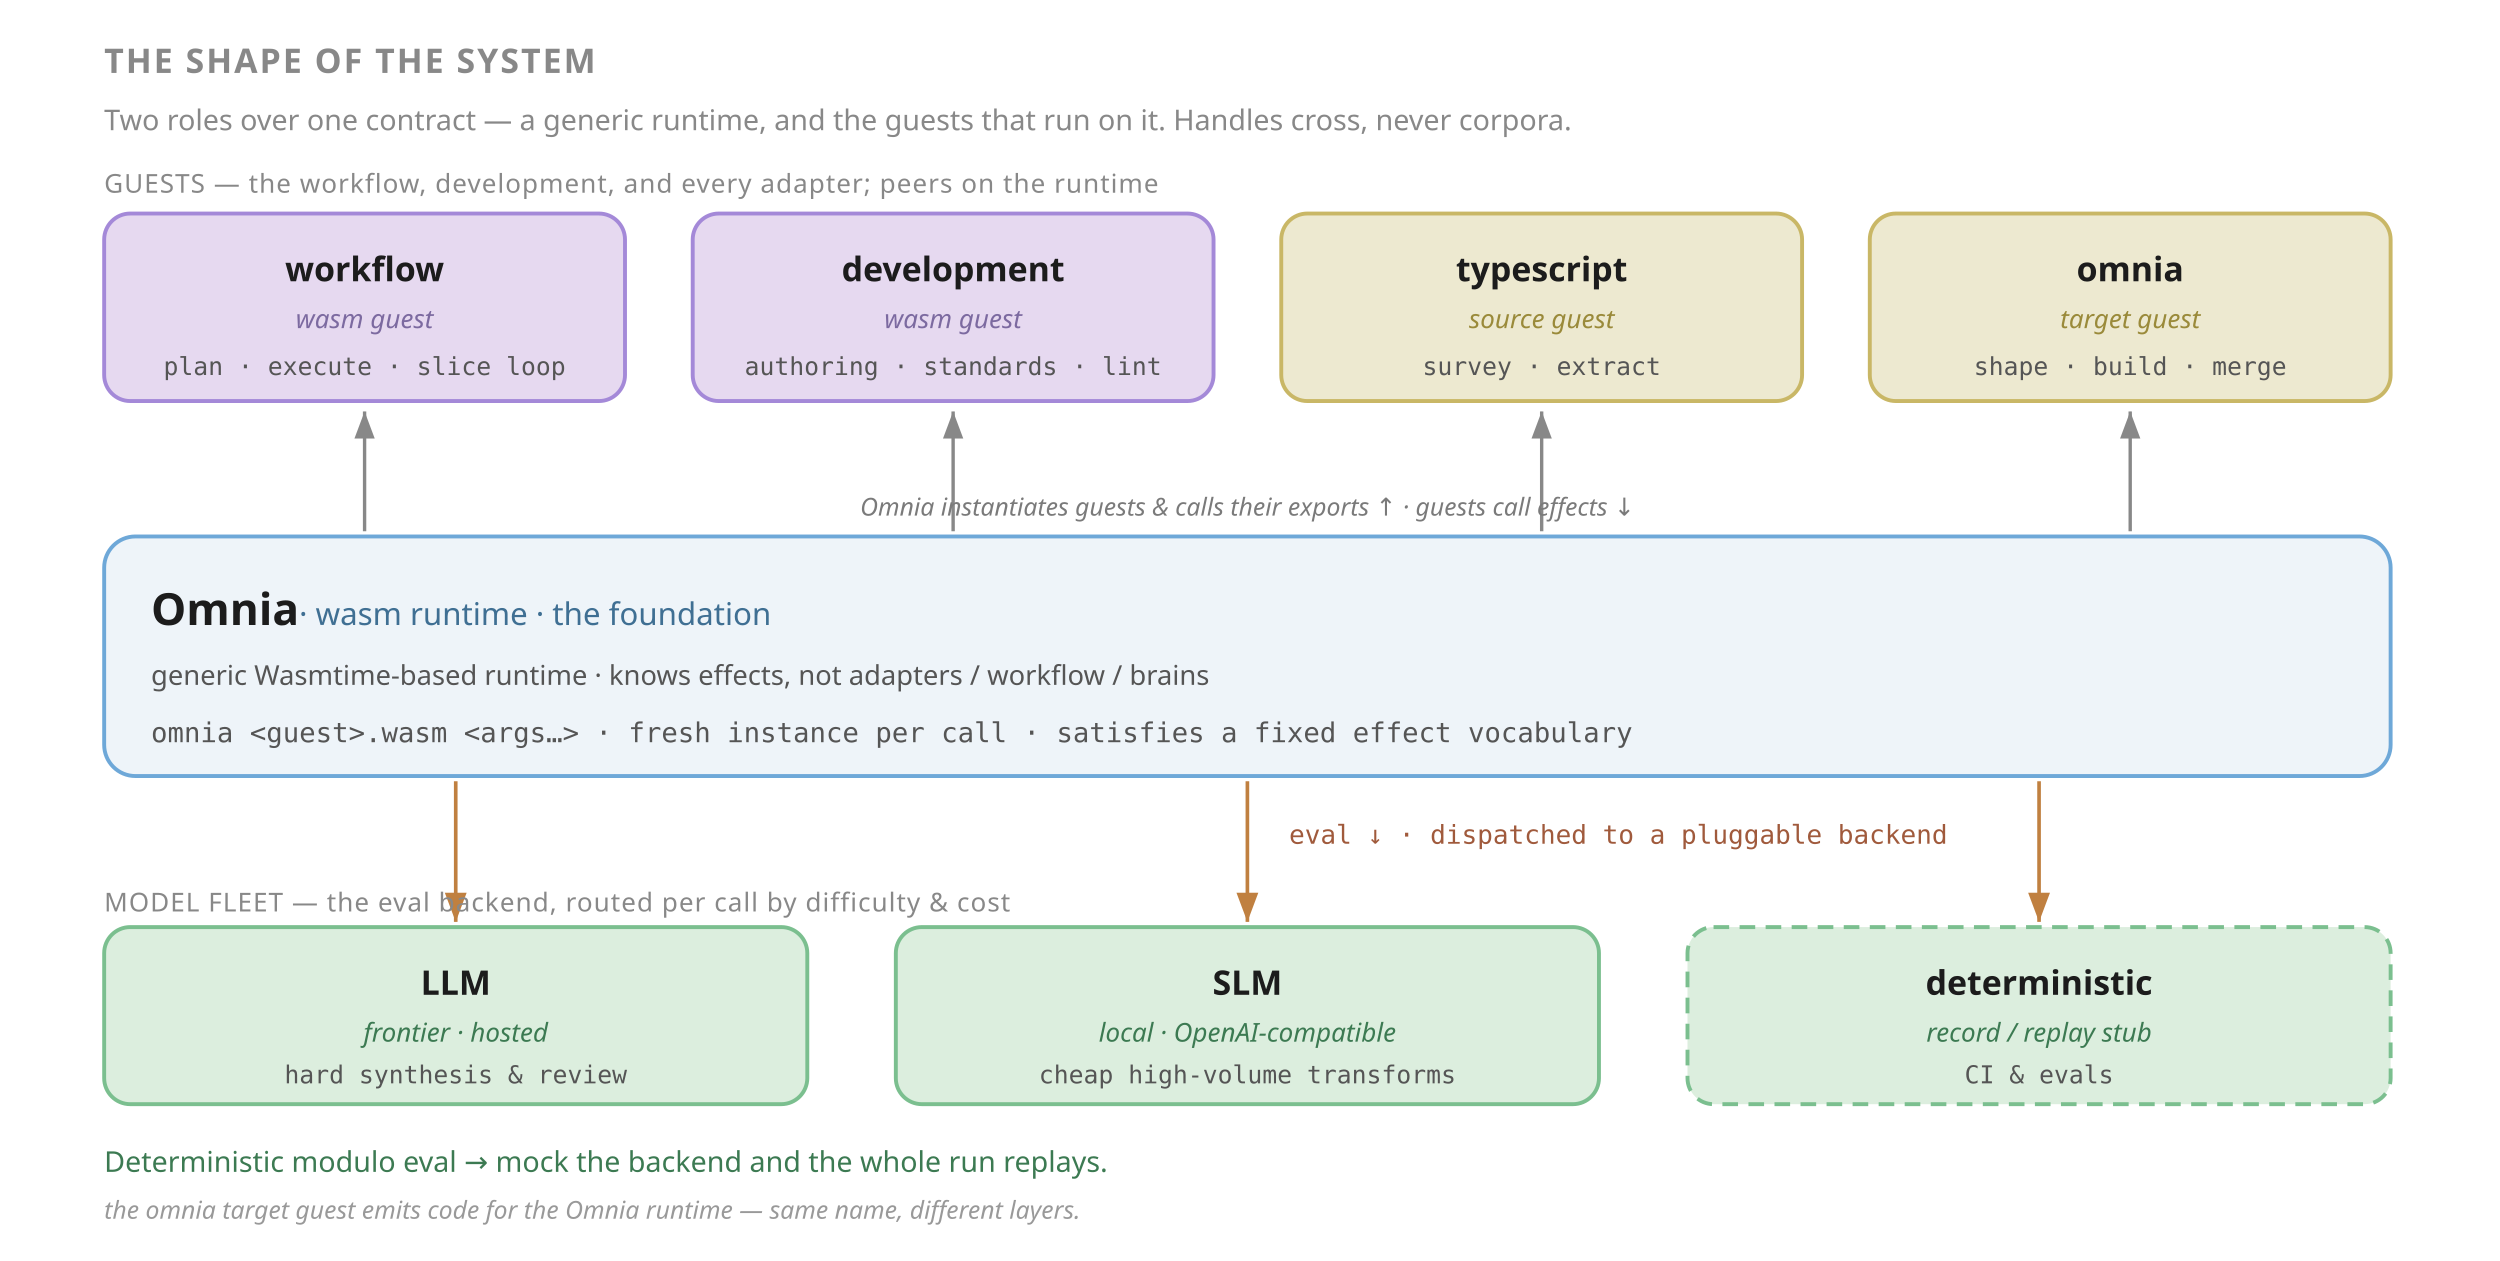
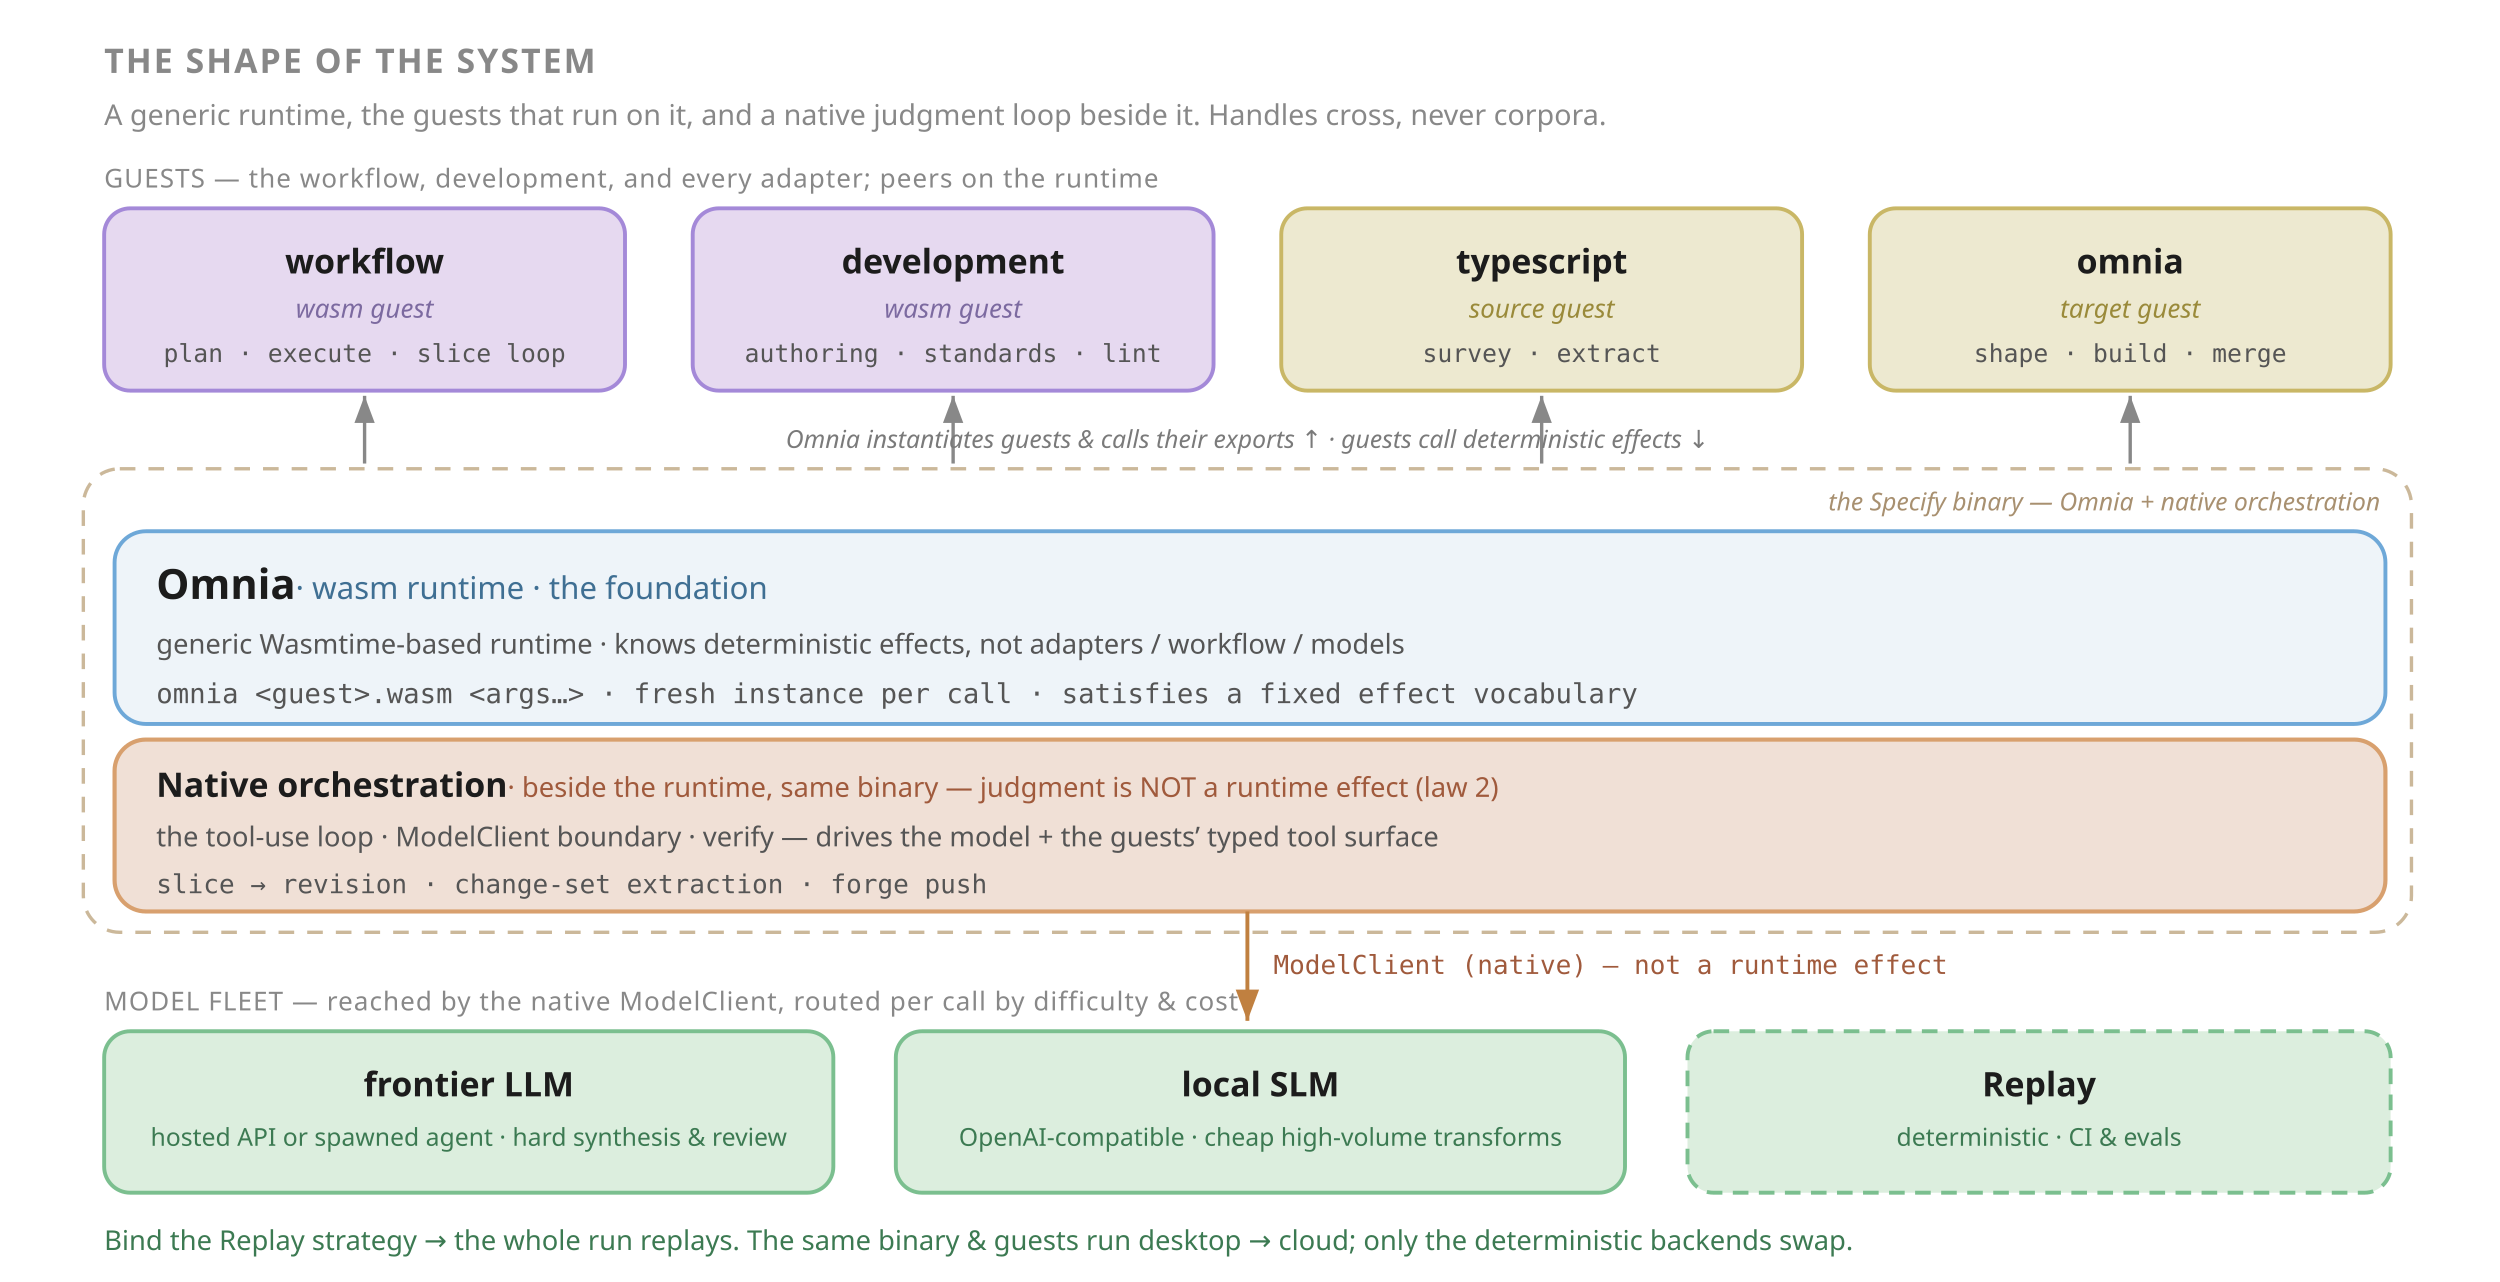
- <svg xmlns="http://www.w3.org/2000/svg" viewBox="0 0 960 484" role="img" aria-label="The shape of the system: workflow, development, and adapter guests run on Omnia, a generic wasm runtime invoked as omnia guest.wasm with forwarded arguments; Omnia instantiates a fresh guest per call, satisfies a fixed effect vocabulary, and dispatches the eval effect down to a pluggable model fleet of a frontier LLM, a local SLM, or a deterministic replay stub">
+ <svg xmlns="http://www.w3.org/2000/svg" viewBox="0 0 960 492" role="img" aria-label="The shape of the system: the workflow, development, and adapter guests are peers on Omnia, a generic wasm runtime invoked as omnia guest.wasm with forwarded arguments; Omnia instantiates a fresh guest per call and satisfies a fixed vocabulary of deterministic effects, knowing nothing of adapters, workflow, or models. Judgment is native and beside the runtime in the same binary: a native orchestration layer runs the tool-use loop behind a ModelClient boundary, runs verify, and owns slice-to-revision resolution, change-set extraction, and forge push; it drives the model and the guests' typed tool surface. It reaches the model fleet — a frontier LLM, a local SLM, or a deterministic replay strategy — through the ModelClient, not through a runtime effect, so the model id never reaches Omnia (law 2)">
  <defs>
    <marker id="ss-arr" markerWidth="10" markerHeight="10" refX="8" refY="3" orient="auto">
      <path d="M0,0 L0,6 L8,3 z" fill="#888" />
    </marker>
    <marker id="ss-arrO" markerWidth="10" markerHeight="10" refX="8" refY="3" orient="auto">
      <path d="M0,0 L0,6 L8,3 z" fill="#c08040" />
    </marker>
  </defs>
  <text x="40" y="28" font-family="ui-sans-serif, system-ui, sans-serif" font-size="13" font-weight="700" fill="#888" letter-spacing="0.06em">THE SHAPE OF THE SYSTEM</text>
-   <text x="40" y="50" font-family="ui-sans-serif, system-ui, sans-serif" font-size="11" fill="#888">Two roles over one contract — a generic runtime, and the guests that run on it. Handles cross, never corpora.</text>
-   <text x="40" y="74" font-family="ui-sans-serif, system-ui, sans-serif" font-size="10" fill="#888" letter-spacing="0.04em">GUESTS — the workflow, development, and every adapter; peers on the runtime</text>
-   <rect x="40" y="82" width="200" height="72" rx="10" fill="#e6d9f0" stroke="#a489d8" stroke-width="1.5" />
-   <text x="140" y="108" text-anchor="middle" font-family="ui-sans-serif, system-ui, sans-serif" font-size="13" font-weight="600" fill="#1c1c1c">workflow</text>
-   <text x="140" y="126" text-anchor="middle" font-family="ui-sans-serif, system-ui, sans-serif" font-size="10" font-style="italic" fill="#7c6aa0">wasm guest</text>
-   <text x="140" y="144" text-anchor="middle" font-family="ui-monospace, monospace" font-size="9.5" fill="#555">plan · execute · slice loop</text>
-   <rect x="266" y="82" width="200" height="72" rx="10" fill="#e6d9f0" stroke="#a489d8" stroke-width="1.5" />
-   <text x="366" y="108" text-anchor="middle" font-family="ui-sans-serif, system-ui, sans-serif" font-size="13" font-weight="600" fill="#1c1c1c">development</text>
-   <text x="366" y="126" text-anchor="middle" font-family="ui-sans-serif, system-ui, sans-serif" font-size="10" font-style="italic" fill="#7c6aa0">wasm guest</text>
-   <text x="366" y="144" text-anchor="middle" font-family="ui-monospace, monospace" font-size="9.5" fill="#555">authoring · standards · lint</text>
-   <rect x="492" y="82" width="200" height="72" rx="10" fill="#ede9d0" stroke="#c9b766" stroke-width="1.5" />
-   <text x="592" y="108" text-anchor="middle" font-family="ui-sans-serif, system-ui, sans-serif" font-size="13" font-weight="600" fill="#1c1c1c">typescript</text>
-   <text x="592" y="126" text-anchor="middle" font-family="ui-sans-serif, system-ui, sans-serif" font-size="10" font-style="italic" fill="#9a8a3a">source guest</text>
-   <text x="592" y="144" text-anchor="middle" font-family="ui-monospace, monospace" font-size="9.5" fill="#555">survey · extract</text>
-   <rect x="718" y="82" width="200" height="72" rx="10" fill="#ede9d0" stroke="#c9b766" stroke-width="1.5" />
-   <text x="818" y="108" text-anchor="middle" font-family="ui-sans-serif, system-ui, sans-serif" font-size="13" font-weight="600" fill="#1c1c1c">omnia</text>
-   <text x="818" y="126" text-anchor="middle" font-family="ui-sans-serif, system-ui, sans-serif" font-size="10" font-style="italic" fill="#9a8a3a">target guest</text>
-   <text x="818" y="144" text-anchor="middle" font-family="ui-monospace, monospace" font-size="9.5" fill="#555">shape · build · merge</text>
-   <path d="M140 204 L140 158" stroke="#888" stroke-width="1.3" fill="none" marker-end="url(#ss-arr)" />
-   <path d="M366 204 L366 158" stroke="#888" stroke-width="1.3" fill="none" marker-end="url(#ss-arr)" />
-   <path d="M592 204 L592 158" stroke="#888" stroke-width="1.3" fill="none" marker-end="url(#ss-arr)" />
-   <path d="M818 204 L818 158" stroke="#888" stroke-width="1.3" fill="none" marker-end="url(#ss-arr)" />
-   <text x="479" y="198" text-anchor="middle" font-family="ui-sans-serif, system-ui, sans-serif" font-size="9.5" font-style="italic" fill="#7a7a7a">Omnia instantiates guests &amp; calls their exports ↑   ·   guests call effects ↓</text>
-   <rect x="40" y="206" width="878" height="92" rx="12" fill="#eef4f9" stroke="#6ea8d8" stroke-width="1.5" />
-   <text x="58" y="240" font-family="ui-sans-serif, system-ui, sans-serif" font-size="17" font-weight="700" fill="#1c1c1c">Omnia<tspan font-size="12" font-weight="400" fill="#3f6f93">  ·  wasm runtime · the foundation</tspan>
+   <text x="40" y="48" font-family="ui-sans-serif, system-ui, sans-serif" font-size="11" fill="#888">A generic runtime, the guests that run on it, and a native judgment loop beside it. Handles cross, never corpora.</text>
+   <text x="40" y="72" font-family="ui-sans-serif, system-ui, sans-serif" font-size="10" fill="#888" letter-spacing="0.04em">GUESTS — the workflow, development, and every adapter; peers on the runtime</text>
+   <rect x="40" y="80" width="200" height="70" rx="10" fill="#e6d9f0" stroke="#a489d8" stroke-width="1.5" />
+   <text x="140" y="105" text-anchor="middle" font-family="ui-sans-serif, system-ui, sans-serif" font-size="13" font-weight="600" fill="#1c1c1c">workflow</text>
+   <text x="140" y="122" text-anchor="middle" font-family="ui-sans-serif, system-ui, sans-serif" font-size="10" font-style="italic" fill="#7c6aa0">wasm guest</text>
+   <text x="140" y="139" text-anchor="middle" font-family="ui-monospace, monospace" font-size="9.5" fill="#555">plan · execute · slice loop</text>
+   <rect x="266" y="80" width="200" height="70" rx="10" fill="#e6d9f0" stroke="#a489d8" stroke-width="1.5" />
+   <text x="366" y="105" text-anchor="middle" font-family="ui-sans-serif, system-ui, sans-serif" font-size="13" font-weight="600" fill="#1c1c1c">development</text>
+   <text x="366" y="122" text-anchor="middle" font-family="ui-sans-serif, system-ui, sans-serif" font-size="10" font-style="italic" fill="#7c6aa0">wasm guest</text>
+   <text x="366" y="139" text-anchor="middle" font-family="ui-monospace, monospace" font-size="9.5" fill="#555">authoring · standards · lint</text>
+   <rect x="492" y="80" width="200" height="70" rx="10" fill="#ede9d0" stroke="#c9b766" stroke-width="1.5" />
+   <text x="592" y="105" text-anchor="middle" font-family="ui-sans-serif, system-ui, sans-serif" font-size="13" font-weight="600" fill="#1c1c1c">typescript</text>
+   <text x="592" y="122" text-anchor="middle" font-family="ui-sans-serif, system-ui, sans-serif" font-size="10" font-style="italic" fill="#9a8a3a">source guest</text>
+   <text x="592" y="139" text-anchor="middle" font-family="ui-monospace, monospace" font-size="9.5" fill="#555">survey · extract</text>
+   <rect x="718" y="80" width="200" height="70" rx="10" fill="#ede9d0" stroke="#c9b766" stroke-width="1.5" />
+   <text x="818" y="105" text-anchor="middle" font-family="ui-sans-serif, system-ui, sans-serif" font-size="13" font-weight="600" fill="#1c1c1c">omnia</text>
+   <text x="818" y="122" text-anchor="middle" font-family="ui-sans-serif, system-ui, sans-serif" font-size="10" font-style="italic" fill="#9a8a3a">target guest</text>
+   <text x="818" y="139" text-anchor="middle" font-family="ui-monospace, monospace" font-size="9.5" fill="#555">shape · build · merge</text>
+   <path d="M140 178 L140 152" stroke="#888" stroke-width="1.3" fill="none" marker-end="url(#ss-arr)" />
+   <path d="M366 178 L366 152" stroke="#888" stroke-width="1.3" fill="none" marker-end="url(#ss-arr)" />
+   <path d="M592 178 L592 152" stroke="#888" stroke-width="1.3" fill="none" marker-end="url(#ss-arr)" />
+   <path d="M818 178 L818 152" stroke="#888" stroke-width="1.3" fill="none" marker-end="url(#ss-arr)" />
+   <text x="479" y="172" text-anchor="middle" font-family="ui-sans-serif, system-ui, sans-serif" font-size="9.5" font-style="italic" fill="#7a7a7a">Omnia instantiates guests &amp; calls their exports ↑   ·   guests call deterministic effects ↓</text>
+   <rect x="32" y="180" width="894" height="178" rx="14" fill="none" stroke="#cbb89a" stroke-width="1.3" stroke-dasharray="6 5" />
+   <text x="914" y="196" text-anchor="end" font-family="ui-sans-serif, system-ui, sans-serif" font-size="9.5" font-style="italic" fill="#a89070">the Specify binary — Omnia + native orchestration</text>
+   <rect x="44" y="204" width="872" height="74" rx="12" fill="#eef4f9" stroke="#6ea8d8" stroke-width="1.5" />
+   <text x="60" y="230" font-family="ui-sans-serif, system-ui, sans-serif" font-size="16" font-weight="700" fill="#1c1c1c">Omnia<tspan font-size="12" font-weight="400" fill="#3f6f93">  ·  wasm runtime · the foundation</tspan>
  </text>
-   <text x="58" y="263" font-family="ui-sans-serif, system-ui, sans-serif" font-size="10.5" fill="#555">generic Wasmtime-based runtime · knows effects, not adapters / workflow / brains</text>
-   <text x="58" y="285" font-family="ui-monospace, monospace" font-size="10.5" fill="#555">omnia &lt;guest&gt;.wasm &lt;args…&gt;   ·   fresh instance per call   ·   satisfies a fixed effect vocabulary</text>
-   <path d="M175 300 L175 354" stroke="#c08040" stroke-width="1.4" fill="none" marker-end="url(#ss-arrO)" />
-   <path d="M479 300 L479 354" stroke="#c08040" stroke-width="1.4" fill="none" marker-end="url(#ss-arrO)" />
-   <path d="M783 300 L783 354" stroke="#c08040" stroke-width="1.4" fill="none" marker-end="url(#ss-arrO)" />
-   <text x="495" y="324" font-family="ui-monospace, monospace" font-size="10" fill="#a05a3c">eval ↓ · dispatched to a pluggable backend</text>
-   <text x="40" y="350" font-family="ui-sans-serif, system-ui, sans-serif" font-size="10" fill="#888" letter-spacing="0.04em">MODEL FLEET — the eval backend, routed per call by difficulty &amp; cost</text>
-   <rect x="40" y="356" width="270" height="68" rx="10" fill="#dceede" stroke="#7bbf8f" stroke-width="1.5" />
-   <text x="175" y="382" text-anchor="middle" font-family="ui-sans-serif, system-ui, sans-serif" font-size="13" font-weight="600" fill="#1c1c1c">LLM</text>
-   <text x="175" y="400" text-anchor="middle" font-family="ui-sans-serif, system-ui, sans-serif" font-size="10" font-style="italic" fill="#3c7a52">frontier · hosted</text>
-   <text x="175" y="416" text-anchor="middle" font-family="ui-monospace, monospace" font-size="9.5" fill="#555">hard synthesis &amp; review</text>
-   <rect x="344" y="356" width="270" height="68" rx="10" fill="#dceede" stroke="#7bbf8f" stroke-width="1.5" />
-   <text x="479" y="382" text-anchor="middle" font-family="ui-sans-serif, system-ui, sans-serif" font-size="13" font-weight="600" fill="#1c1c1c">SLM</text>
-   <text x="479" y="400" text-anchor="middle" font-family="ui-sans-serif, system-ui, sans-serif" font-size="10" font-style="italic" fill="#3c7a52">local · OpenAI-compatible</text>
-   <text x="479" y="416" text-anchor="middle" font-family="ui-monospace, monospace" font-size="9.5" fill="#555">cheap high-volume transforms</text>
-   <rect x="648" y="356" width="270" height="68" rx="10" fill="#dceede" stroke="#7bbf8f" stroke-width="1.5" stroke-dasharray="6 4" />
-   <text x="783" y="382" text-anchor="middle" font-family="ui-sans-serif, system-ui, sans-serif" font-size="13" font-weight="600" fill="#1c1c1c">deterministic</text>
-   <text x="783" y="400" text-anchor="middle" font-family="ui-sans-serif, system-ui, sans-serif" font-size="10" font-style="italic" fill="#3c7a52">record / replay stub</text>
-   <text x="783" y="416" text-anchor="middle" font-family="ui-monospace, monospace" font-size="9.5" fill="#555">CI &amp; evals</text>
-   <text x="40" y="450" font-family="ui-sans-serif, system-ui, sans-serif" font-size="11" fill="#3c7a52">Deterministic modulo eval → mock the backend and the whole run replays.</text>
-   <text x="40" y="468" font-family="ui-sans-serif, system-ui, sans-serif" font-size="9.5" font-style="italic" fill="#999">the omnia target guest emits code for the Omnia runtime — same name, different layers.</text>
+   <text x="60" y="251" font-family="ui-sans-serif, system-ui, sans-serif" font-size="10.5" fill="#555">generic Wasmtime-based runtime · knows deterministic effects, not adapters / workflow / models</text>
+   <text x="60" y="270" font-family="ui-monospace, monospace" font-size="10.5" fill="#555">omnia &lt;guest&gt;.wasm &lt;args…&gt;   ·   fresh instance per call   ·   satisfies a fixed effect vocabulary</text>
+   <rect x="44" y="284" width="872" height="66" rx="12" fill="#f0e0d6" stroke="#d8a06e" stroke-width="1.6" />
+   <text x="60" y="306" font-family="ui-sans-serif, system-ui, sans-serif" font-size="13" font-weight="700" fill="#1c1c1c">Native orchestration<tspan font-size="10.5" font-weight="400" fill="#a05a3c">  ·  beside the runtime, same binary — judgment is NOT a runtime effect (law 2)</tspan>
+   </text>
+   <text x="60" y="325" font-family="ui-sans-serif, system-ui, sans-serif" font-size="10.5" fill="#555">the tool-use loop · ModelClient boundary · verify — drives the model + the guests’ typed tool surface</text>
+   <text x="60" y="343" font-family="ui-monospace, monospace" font-size="10" fill="#555">slice → revision · change-set extraction · forge push</text>
+   <path d="M479 350 L479 392" stroke="#c08040" stroke-width="1.5" fill="none" marker-end="url(#ss-arrO)" />
+   <text x="489" y="374" font-family="ui-monospace, monospace" font-size="10" fill="#a05a3c">ModelClient (native) — not a runtime effect</text>
+   <text x="40" y="388" font-family="ui-sans-serif, system-ui, sans-serif" font-size="10" fill="#888" letter-spacing="0.04em">MODEL FLEET — reached by the native ModelClient, routed per call by difficulty &amp; cost</text>
+   <rect x="40" y="396" width="280" height="62" rx="10" fill="#dceede" stroke="#7bbf8f" stroke-width="1.5" />
+   <text x="180" y="421" text-anchor="middle" font-family="ui-sans-serif, system-ui, sans-serif" font-size="13" font-weight="600" fill="#1c1c1c">frontier LLM</text>
+   <text x="180" y="440" text-anchor="middle" font-family="ui-sans-serif, system-ui, sans-serif" font-size="9.5" fill="#3c7a52">hosted API or spawned agent · hard synthesis &amp; review</text>
+   <rect x="344" y="396" width="280" height="62" rx="10" fill="#dceede" stroke="#7bbf8f" stroke-width="1.5" />
+   <text x="484" y="421" text-anchor="middle" font-family="ui-sans-serif, system-ui, sans-serif" font-size="13" font-weight="600" fill="#1c1c1c">local SLM</text>
+   <text x="484" y="440" text-anchor="middle" font-family="ui-sans-serif, system-ui, sans-serif" font-size="9.5" fill="#3c7a52">OpenAI-compatible · cheap high-volume transforms</text>
+   <rect x="648" y="396" width="270" height="62" rx="10" fill="#dceede" stroke="#7bbf8f" stroke-width="1.5" stroke-dasharray="6 4" />
+   <text x="783" y="421" text-anchor="middle" font-family="ui-sans-serif, system-ui, sans-serif" font-size="13" font-weight="600" fill="#1c1c1c">Replay</text>
+   <text x="783" y="440" text-anchor="middle" font-family="ui-sans-serif, system-ui, sans-serif" font-size="9.5" fill="#3c7a52">deterministic · CI &amp; evals</text>
+   <text x="40" y="480" font-family="ui-sans-serif, system-ui, sans-serif" font-size="10.5" fill="#3c7a52">Bind the Replay strategy → the whole run replays. The same binary &amp; guests run desktop → cloud; only the deterministic backends swap.</text>
</svg>
